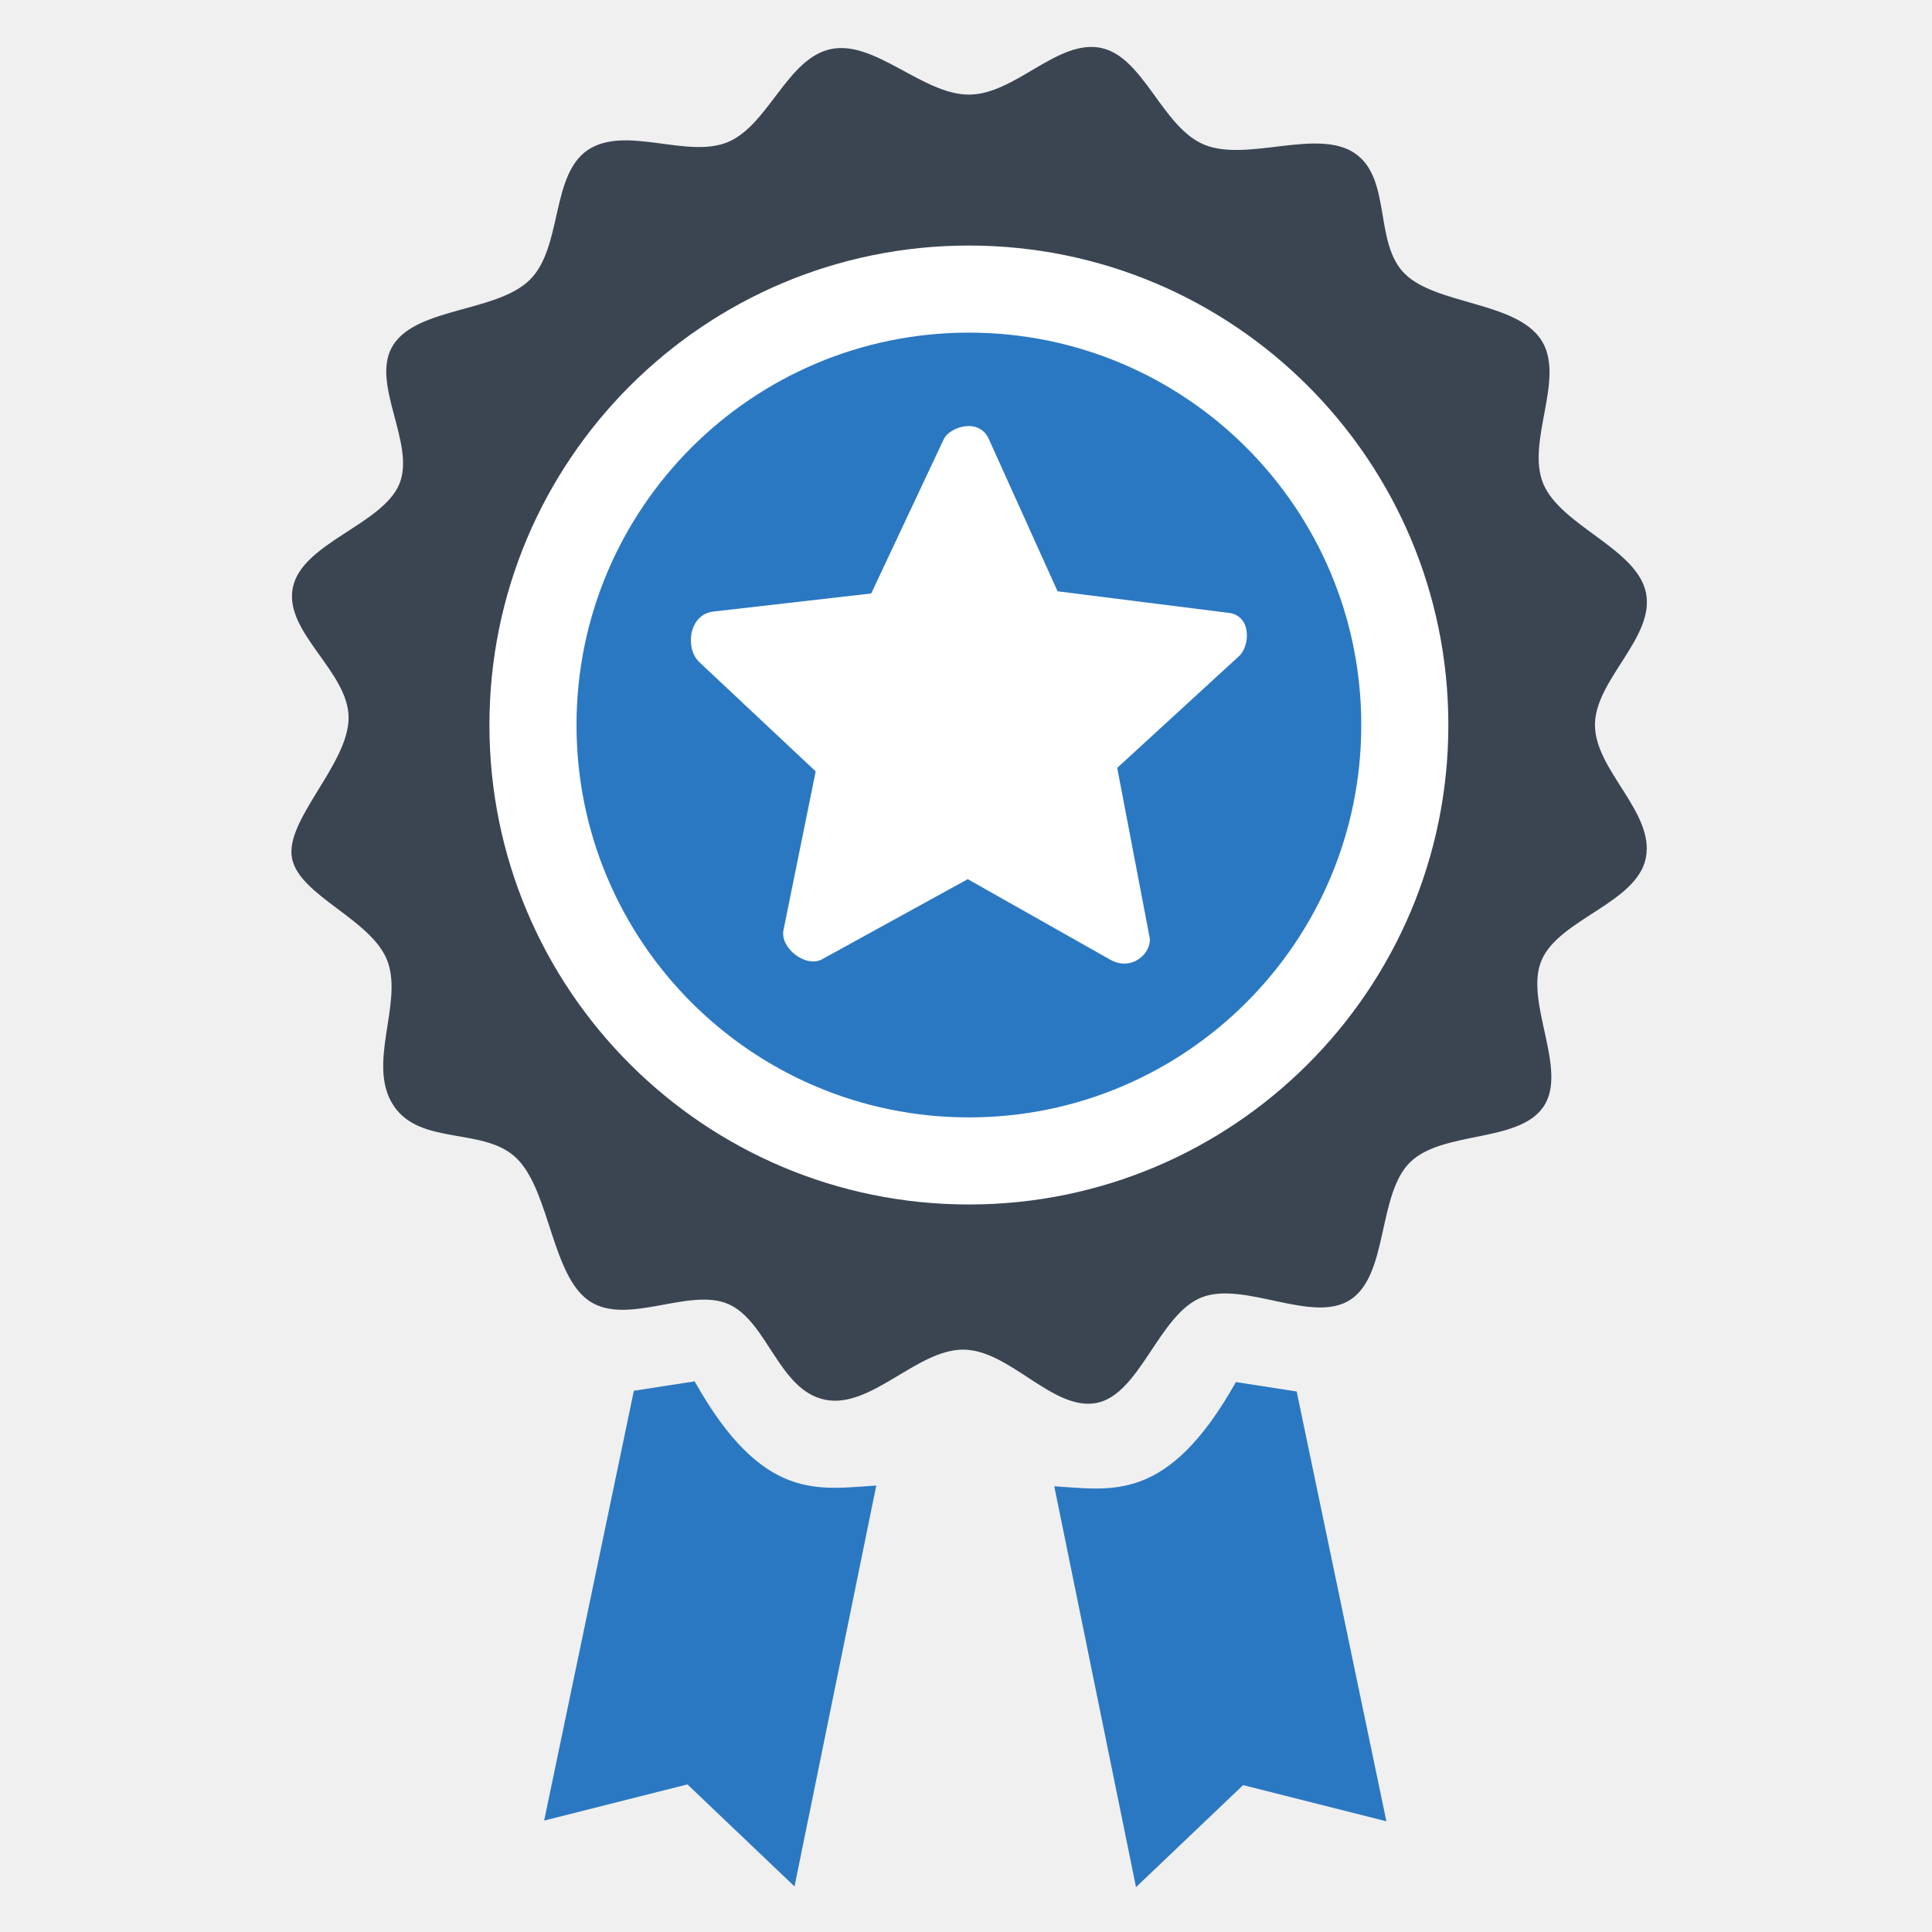
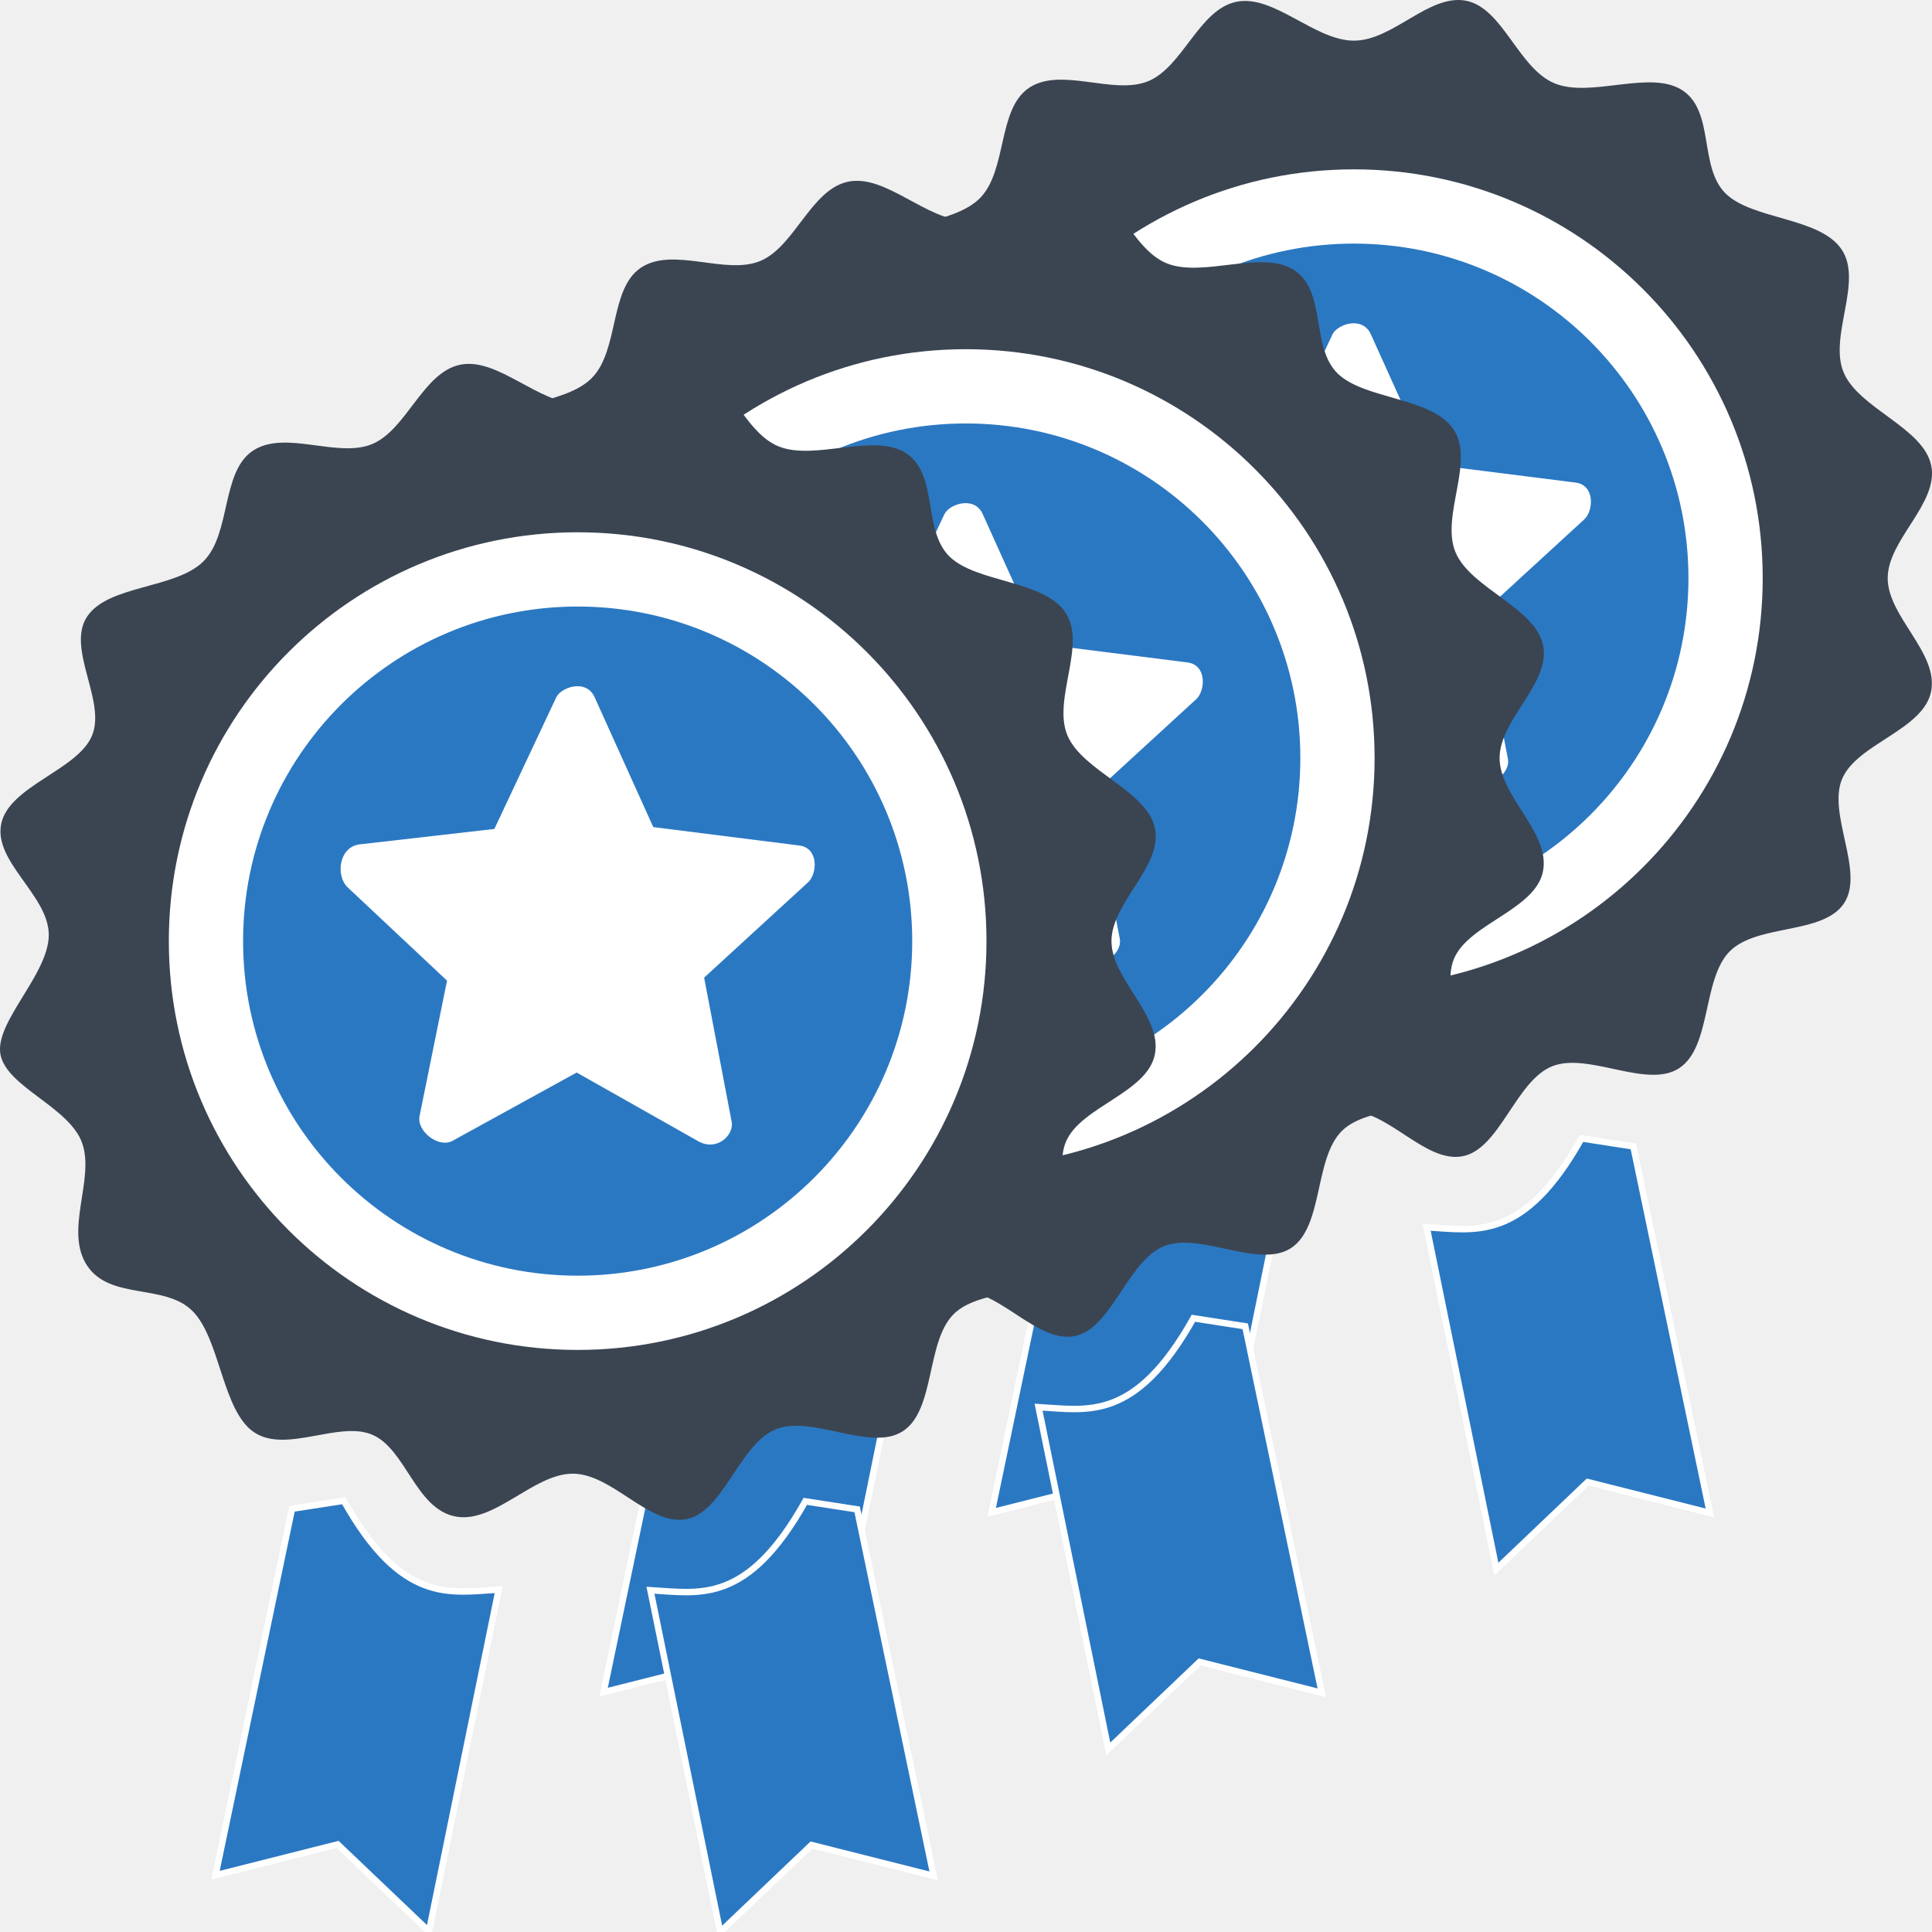
<svg xmlns="http://www.w3.org/2000/svg" id="svg2" version="1.1" width="256" height="256" viewBox="0 0 256 256">
  <defs id="defs6" />
-   <path style="fill:#3b4552;fill-opacity:1;stroke:none;stroke-width:1.933" d="m 211.34,96.068 c 0,5.993 7.918,11.579 6.747,17.585 -1.17,6.005 -11.488,8.105 -13.822,13.586 -2.334,5.482 3.547,14.452 0.285,19.358 -3.261,4.906 -13.426,3.163 -17.73,7.435 -4.304,4.272 -2.842,14.83 -7.85,18.164 -5.008,3.335 -14.161,-2.558 -19.806,-0.261 -5.645,2.297 -8.126,12.892 -13.903,13.971 -5.776,1.078 -11.484,-7.074 -17.646,-7.074 -6.161,0 -12.251,7.924 -18.348,6.627 -6.097,-1.297 -7.592,-10.41 -12.763,-12.664 -5.171,-2.253 -13.376,2.918 -18.36,-0.368 -4.984,-3.285 -5.262,-14.37 -9.537,-18.793 -4.275,-4.423 -12.852,-1.699 -16.451,-7.128 -3.599,-5.429 1.215,-13.417 -0.771,-19.04 -1.985,-5.622 -11.705,-8.697 -12.693,-13.744 -0.988,-5.047 7.5,-12.479 7.5,-18.615 0,-6.136 -8.588,-11.322 -7.393,-17.239 C 39.996,71.953 50.644,69.536 52.905,64.153 55.166,58.77 48.869,50.588 52.151,45.637 c 3.282,-4.951 13.748,-4.272 18.076,-8.582 4.329,-4.31 2.721,-13.899 7.694,-17.199 4.973,-3.3 13.105,1.205 18.503,-1.022 5.399,-2.227 7.894,-11.16 13.714,-12.339 5.82,-1.179 12.141,6.041 18.245,6.041 6.104,-1e-6 11.685,-7.311 17.426,-6.203 5.742,1.108 8.14,10.561 13.806,12.857 5.666,2.296 14.944,-2.236 19.891,1.108 4.946,3.344 2.482,11.892 6.647,15.991 4.165,4.098 14.628,3.666 18.017,8.682 3.389,5.016 -2.028,13.501 0.323,19.125 2.352,5.625 12.474,8.602 13.617,14.511 1.143,5.909 -6.771,11.467 -6.771,17.46 z" id="circle3368" />
-   <circle r="63.532" cy="96.068" cx="128.383" id="circle3346" style="fill:#ffffff;fill-opacity:1;stroke:none;stroke-width:1.344" />
-   <circle style="fill:#2b78c2;fill-opacity:1;stroke:none;stroke-width:1.1" id="path3342" cx="128.383" cy="96.068" r="51.993" />
-   <path style="fill:#2b78c2;fill-rule:evenodd;stroke:none;stroke-width:1px;stroke-linecap:butt;stroke-linejoin:miter;stroke-opacity:1;fill-opacity:1" d="m 83.99,184.283 8.054,-1.246 c 9.054,16.128 16.495,14.247 24.066,13.807 l -10.834,53.117 -14.19,-13.519 -18.984,4.794 z" id="path3338" />
-   <path id="path3340" d="m 171.815,184.378 -8.054,-1.246 c -9.054,16.128 -16.495,14.247 -24.066,13.807 l 10.834,53.117 14.19,-13.519 18.984,4.794 z" style="fill:#2b78c2;fill-opacity:1;fill-rule:evenodd;stroke:none;stroke-width:1px;stroke-linecap:butt;stroke-linejoin:miter;stroke-opacity:1" />
-   <path style="fill:#ffffff;fill-opacity:1;stroke:none" d="m 147.108,127.16 -18.879,-10.667 -19.296,10.614 c -2.146,1.181 -5.601,-1.481 -5.116,-3.87 l 4.265,-21.025 -15.411,-14.465 c -1.953,-1.833 -1.389,-6.342 1.848,-6.713 l 20.92,-2.396 9.613,-20.441 c 0.757,-1.61 4.661,-2.921 5.962,-0.042 l 9.119,20.195 22.686,2.861 c 3.081,0.388 2.794,4.412 1.384,5.705 l -16.166,14.83 4.284,22.429 c 0.384,2.011 -2.29,4.637 -5.214,2.985 z" id="path3350" />
+   <g transform="matrix(0.8526573,0,0,0.8526573,69.92967,-5.302636)" id="g3065">
+     <path style="fill:#3b4552;fill-opacity:1;stroke:none" d="m 211.34,96.068 c 0,5.993 7.918,11.579 6.747,17.585 -1.17,6.005 -11.488,8.105 -13.822,13.586 -2.334,5.482 3.547,14.452 0.285,19.358 -3.261,4.906 -13.426,3.163 -17.73,7.435 -4.304,4.272 -2.842,14.83 -7.85,18.164 -5.008,3.335 -14.161,-2.558 -19.806,-0.261 -5.645,2.297 -8.126,12.892 -13.903,13.971 -5.776,1.078 -11.484,-7.074 -17.646,-7.074 -6.161,0 -12.251,7.924 -18.348,6.627 -6.097,-1.297 -7.592,-10.41 -12.763,-12.664 -5.171,-2.253 -13.376,2.918 -18.36,-0.368 -4.984,-3.285 -5.262,-14.37 -9.537,-18.793 -4.275,-4.423 -12.852,-1.699 -16.451,-7.128 -3.599,-5.429 1.215,-13.417 -0.771,-19.04 -1.985,-5.622 -11.705,-8.697 -12.693,-13.744 -0.988,-5.047 7.5,-12.479 7.5,-18.615 0,-6.136 -8.588,-11.322 -7.393,-17.239 C 39.996,71.953 50.644,69.536 52.905,64.153 55.166,58.77 48.869,50.588 52.151,45.637 c 3.282,-4.951 13.748,-4.272 18.076,-8.582 4.329,-4.31 2.721,-13.899 7.694,-17.199 4.973,-3.3 13.105,1.205 18.503,-1.022 5.399,-2.227 7.894,-11.16 13.714,-12.339 5.82,-1.179 12.141,6.041 18.245,6.041 6.104,-1e-6 11.685,-7.311 17.426,-6.203 5.742,1.108 8.14,10.561 13.806,12.857 5.666,2.296 14.944,-2.236 19.891,1.108 4.946,3.344 2.482,11.892 6.647,15.991 4.165,4.098 14.628,3.666 18.017,8.682 3.389,5.016 -2.028,13.501 0.323,19.125 2.352,5.625 12.474,8.602 13.617,14.511 1.143,5.909 -6.771,11.467 -6.771,17.46 z" id="path3067" />
+     <circle d="m 191.915,96.068 c 0,35.088 -28.444,63.532 -63.532,63.532 -35.088,0 -63.532,-28.444 -63.532,-63.532 0,-35.088 28.444,-63.532 63.532,-63.532 35.088,0 63.532,28.444 63.532,63.532 z" r="63.532" cy="96.068" cx="128.383" id="circle3069" style="fill:#ffffff;fill-opacity:1;stroke:none" />
+     <circle d="m 180.376,96.068 c 0,28.715 -23.278,51.993 -51.993,51.993 -28.715,0 -51.993,-23.278 -51.993,-51.993 0,-28.715 23.278,-51.993 51.993,-51.993 28.715,0 51.993,23.278 51.993,51.993 z" style="fill:#2b78c2;fill-opacity:1;stroke:none" id="circle3071" cx="128.383" cy="96.068" r="51.993" />
+     <path style="fill:#2b78c2;fill-opacity:1;fill-rule:evenodd;stroke:#ffffff" d="m 83.99,184.283 8.054,-1.246 c 9.054,16.128 16.495,14.247 24.066,13.807 l -10.834,53.117 -14.19,-13.519 -18.984,4.794 z" id="path3073" />
+     <path id="path3075" d="m 171.815,184.378 -8.054,-1.246 c -9.054,16.128 -16.495,14.247 -24.066,13.807 l 10.834,53.117 14.19,-13.519 18.984,4.794 z" style="fill:#2b78c2;fill-opacity:1;fill-rule:evenodd;stroke:#ffffff" />
+     <path style="fill:#ffffff;fill-opacity:1;stroke:none" d="m 147.108,127.16 -18.879,-10.667 -19.296,10.614 c -2.146,1.181 -5.601,-1.481 -5.116,-3.87 l 4.265,-21.025 -15.411,-14.465 c -1.953,-1.833 -1.389,-6.342 1.848,-6.713 l 20.92,-2.396 9.613,-20.441 c 0.757,-1.61 4.661,-2.921 5.962,-0.042 l 9.119,20.195 22.686,2.861 c 3.081,0.388 2.794,4.412 1.384,5.705 l -16.166,14.83 4.284,22.429 c 0.384,2.011 -2.29,4.637 -5.214,2.985 z" id="path3077" />
+   </g>
+   <g id="g3079" transform="matrix(0.8526573,0,0,0.8526573,18.50286,18.52968)">
+     <path id="path3081" d="m 211.34,96.068 c 0,5.993 7.918,11.579 6.747,17.585 -1.17,6.005 -11.488,8.105 -13.822,13.586 -2.334,5.482 3.547,14.452 0.285,19.358 -3.261,4.906 -13.426,3.163 -17.73,7.435 -4.304,4.272 -2.842,14.83 -7.85,18.164 -5.008,3.335 -14.161,-2.558 -19.806,-0.261 -5.645,2.297 -8.126,12.892 -13.903,13.971 -5.776,1.078 -11.484,-7.074 -17.646,-7.074 -6.161,0 -12.251,7.924 -18.348,6.627 -6.097,-1.297 -7.592,-10.41 -12.763,-12.664 -5.171,-2.253 -13.376,2.918 -18.36,-0.368 -4.984,-3.285 -5.262,-14.37 -9.537,-18.793 -4.275,-4.423 -12.852,-1.699 -16.451,-7.128 -3.599,-5.429 1.215,-13.417 -0.771,-19.04 -1.985,-5.622 -11.705,-8.697 -12.693,-13.744 -0.988,-5.047 7.5,-12.479 7.5,-18.615 0,-6.136 -8.588,-11.322 -7.393,-17.239 C 39.996,71.953 50.644,69.536 52.905,64.153 55.166,58.77 48.869,50.588 52.151,45.637 c 3.282,-4.951 13.748,-4.272 18.076,-8.582 4.329,-4.31 2.721,-13.899 7.694,-17.199 4.973,-3.3 13.105,1.205 18.503,-1.022 5.399,-2.227 7.894,-11.16 13.714,-12.339 5.82,-1.179 12.141,6.041 18.245,6.041 6.104,-1e-6 11.685,-7.311 17.426,-6.203 5.742,1.108 8.14,10.561 13.806,12.857 5.666,2.296 14.944,-2.236 19.891,1.108 4.946,3.344 2.482,11.892 6.647,15.991 4.165,4.098 14.628,3.666 18.017,8.682 3.389,5.016 -2.028,13.501 0.323,19.125 2.352,5.625 12.474,8.602 13.617,14.511 1.143,5.909 -6.771,11.467 -6.771,17.46 z" style="fill:#3b4552;fill-opacity:1;stroke:none" />
+     <circle style="fill:#ffffff;fill-opacity:1;stroke:none" id="circle3083" cx="128.383" cy="96.068" r="63.532" d="m 191.915,96.068 c 0,35.088 -28.444,63.532 -63.532,63.532 -35.088,0 -63.532,-28.444 -63.532,-63.532 0,-35.088 28.444,-63.532 63.532,-63.532 35.088,0 63.532,28.444 63.532,63.532 z" />
+     <circle r="51.993" cy="96.068" cx="128.383" id="circle3085" style="fill:#2b78c2;fill-opacity:1;stroke:none" d="m 180.376,96.068 c 0,28.715 -23.278,51.993 -51.993,51.993 -28.715,0 -51.993,-23.278 -51.993,-51.993 0,-28.715 23.278,-51.993 51.993,-51.993 28.715,0 51.993,23.278 51.993,51.993 z" />
+     <path id="path3087" d="m 83.99,184.283 8.054,-1.246 c 9.054,16.128 16.495,14.247 24.066,13.807 l -10.834,53.117 -14.19,-13.519 -18.984,4.794 z" style="fill:#2b78c2;fill-opacity:1;fill-rule:evenodd;stroke:#ffffff" />
+     <path style="fill:#2b78c2;fill-opacity:1;fill-rule:evenodd;stroke:#ffffff" d="m 171.815,184.378 -8.054,-1.246 c -9.054,16.128 -16.495,14.247 -24.066,13.807 l 10.834,53.117 14.19,-13.519 18.984,4.794 z" id="path3089" />
+     <path id="path3091" d="m 147.108,127.16 -18.879,-10.667 -19.296,10.614 c -2.146,1.181 -5.601,-1.481 -5.116,-3.87 l 4.265,-21.025 -15.411,-14.465 c -1.953,-1.833 -1.389,-6.342 1.848,-6.713 l 20.92,-2.396 9.613,-20.441 c 0.757,-1.61 4.661,-2.921 5.962,-0.042 l 9.119,20.195 22.686,2.861 c 3.081,0.388 2.794,4.412 1.384,5.705 l -16.166,14.83 4.284,22.429 c 0.384,2.011 -2.29,4.637 -5.214,2.985 z" style="fill:#ffffff;fill-opacity:1;stroke:none" />
+   </g>
+   <g id="g2987" transform="matrix(0.8526573,0,0,0.8526573,-32.92395,42.78833)">
+     <path id="circle3368" d="m 211.34,96.068 c 0,5.993 7.918,11.579 6.747,17.585 -1.17,6.005 -11.488,8.105 -13.822,13.586 -2.334,5.482 3.547,14.452 0.285,19.358 -3.261,4.906 -13.426,3.163 -17.73,7.435 -4.304,4.272 -2.842,14.83 -7.85,18.164 -5.008,3.335 -14.161,-2.558 -19.806,-0.261 -5.645,2.297 -8.126,12.892 -13.903,13.971 -5.776,1.078 -11.484,-7.074 -17.646,-7.074 -6.161,0 -12.251,7.924 -18.348,6.627 -6.097,-1.297 -7.592,-10.41 -12.763,-12.664 -5.171,-2.253 -13.376,2.918 -18.36,-0.368 -4.984,-3.285 -5.262,-14.37 -9.537,-18.793 -4.275,-4.423 -12.852,-1.699 -16.451,-7.128 -3.599,-5.429 1.215,-13.417 -0.771,-19.04 -1.985,-5.622 -11.705,-8.697 -12.693,-13.744 -0.988,-5.047 7.5,-12.479 7.5,-18.615 0,-6.136 -8.588,-11.322 -7.393,-17.239 C 39.996,71.953 50.644,69.536 52.905,64.153 55.166,58.77 48.869,50.588 52.151,45.637 c 3.282,-4.951 13.748,-4.272 18.076,-8.582 4.329,-4.31 2.721,-13.899 7.694,-17.199 4.973,-3.3 13.105,1.205 18.503,-1.022 5.399,-2.227 7.894,-11.16 13.714,-12.339 5.82,-1.179 12.141,6.041 18.245,6.041 6.104,-1e-6 11.685,-7.311 17.426,-6.203 5.742,1.108 8.14,10.561 13.806,12.857 5.666,2.296 14.944,-2.236 19.891,1.108 4.946,3.344 2.482,11.892 6.647,15.991 4.165,4.098 14.628,3.666 18.017,8.682 3.389,5.016 -2.028,13.501 0.323,19.125 2.352,5.625 12.474,8.602 13.617,14.511 1.143,5.909 -6.771,11.467 -6.771,17.46 z" style="fill:#3b4552;fill-opacity:1;stroke:none" />
+     <circle style="fill:#ffffff;fill-opacity:1;stroke:none" id="circle3346" cx="128.383" cy="96.068" r="63.532" d="m 191.915,96.068 c 0,35.088 -28.444,63.532 -63.532,63.532 -35.088,0 -63.532,-28.444 -63.532,-63.532 0,-35.088 28.444,-63.532 63.532,-63.532 35.088,0 63.532,28.444 63.532,63.532 z" />
+     <circle r="51.993" cy="96.068" cx="128.383" id="path3342" style="fill:#2b78c2;fill-opacity:1;stroke:none" d="m 180.376,96.068 c 0,28.715 -23.278,51.993 -51.993,51.993 -28.715,0 -51.993,-23.278 -51.993,-51.993 0,-28.715 23.278,-51.993 51.993,-51.993 28.715,0 51.993,23.278 51.993,51.993 z" />
+     <path id="path3338" d="m 83.99,184.283 8.054,-1.246 c 9.054,16.128 16.495,14.247 24.066,13.807 l -10.834,53.117 -14.19,-13.519 -18.984,4.794 z" style="fill:#2b78c2;fill-opacity:1;fill-rule:evenodd;stroke:#ffffff" />
+     <path style="fill:#2b78c2;fill-opacity:1;fill-rule:evenodd;stroke:#ffffff" d="m 171.815,184.378 -8.054,-1.246 c -9.054,16.128 -16.495,14.247 -24.066,13.807 l 10.834,53.117 14.19,-13.519 18.984,4.794 z" id="path3340" />
+     <path id="path3350" d="m 147.108,127.16 -18.879,-10.667 -19.296,10.614 c -2.146,1.181 -5.601,-1.481 -5.116,-3.87 l 4.265,-21.025 -15.411,-14.465 c -1.953,-1.833 -1.389,-6.342 1.848,-6.713 l 20.92,-2.396 9.613,-20.441 c 0.757,-1.61 4.661,-2.921 5.962,-0.042 l 9.119,20.195 22.686,2.861 c 3.081,0.388 2.794,4.412 1.384,5.705 l -16.166,14.83 4.284,22.429 c 0.384,2.011 -2.29,4.637 -5.214,2.985 z" style="fill:#ffffff;fill-opacity:1;stroke:none" />
+   </g>
</svg>
